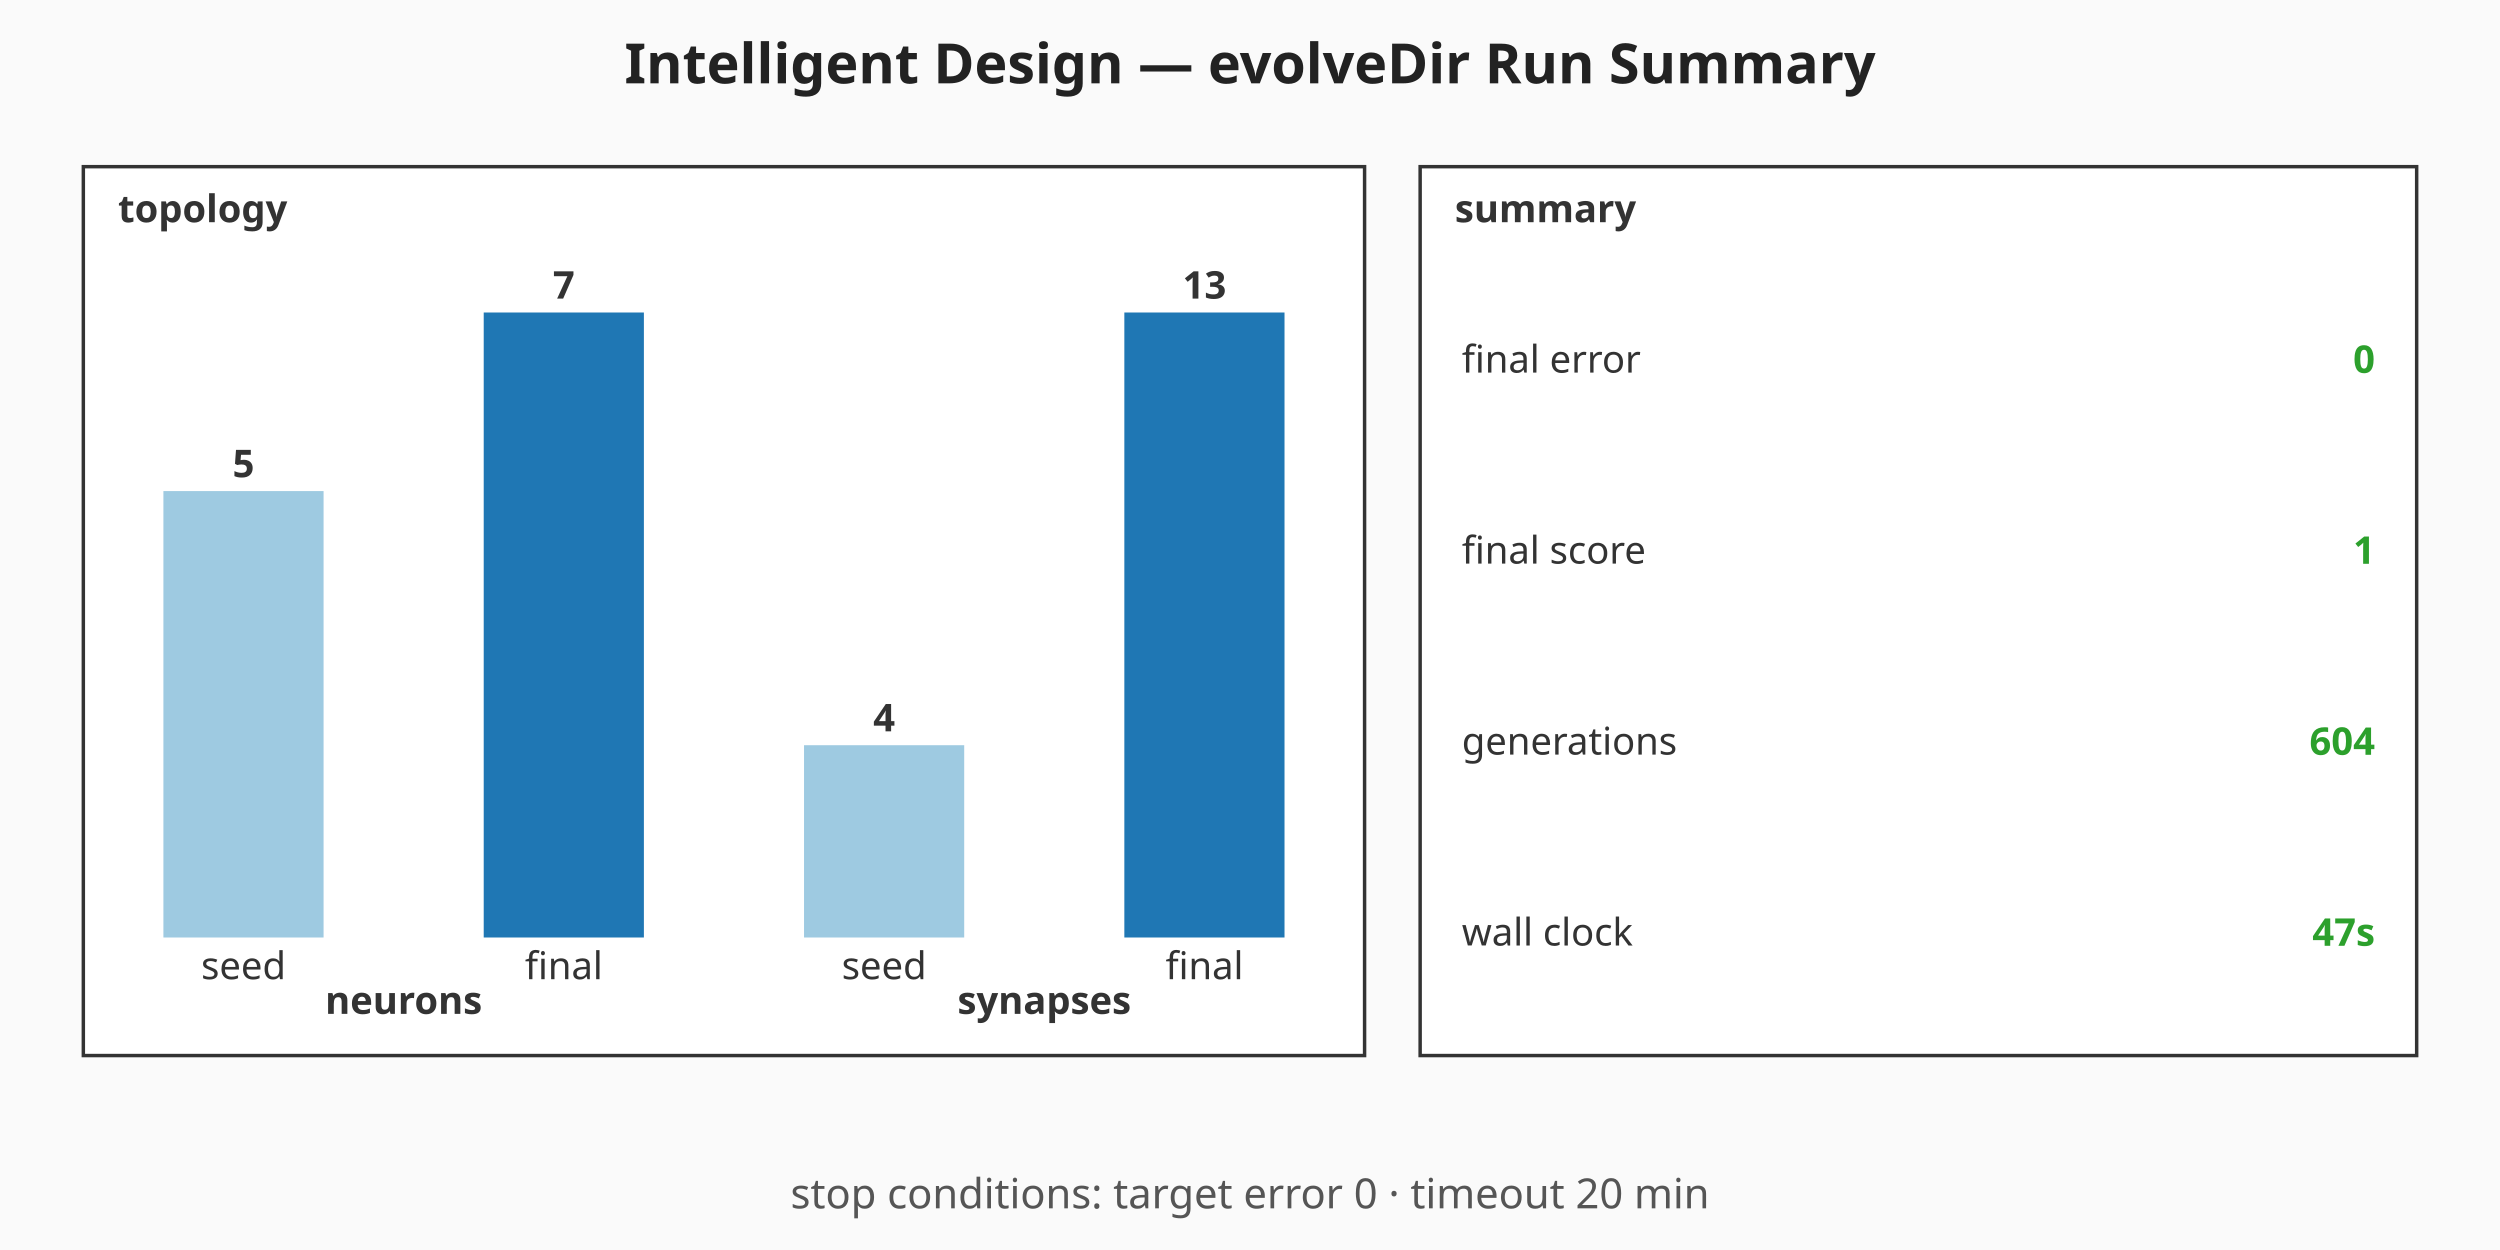
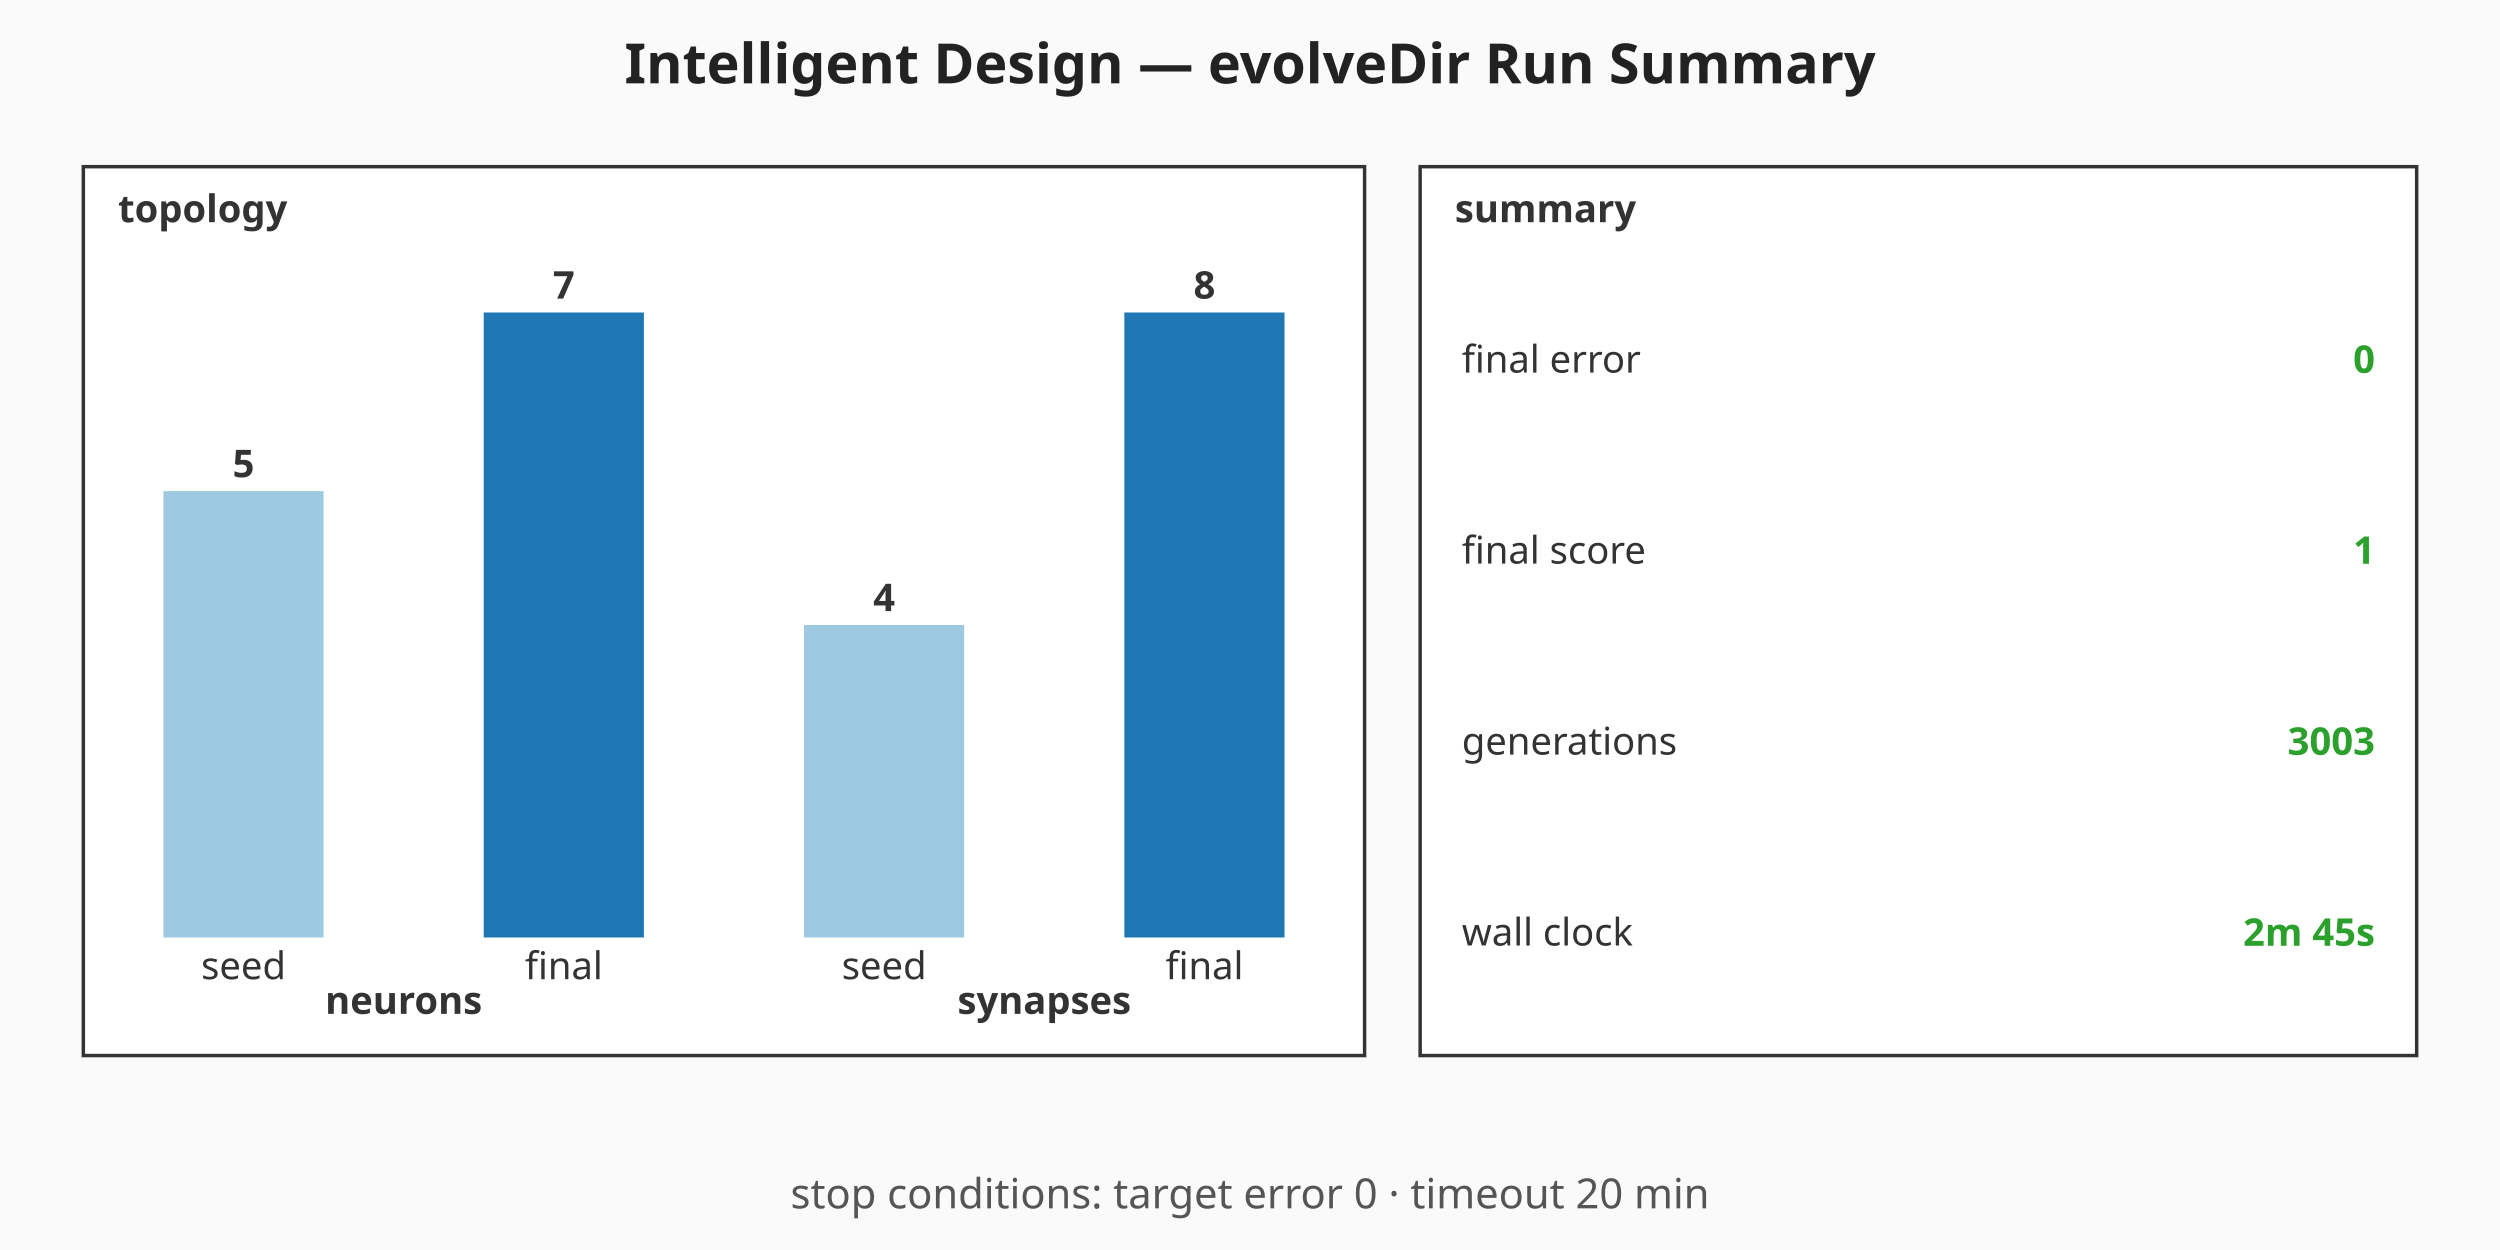
<svg xmlns="http://www.w3.org/2000/svg" viewBox="0 0 720 360" width="720" height="360" role="img" aria-label="Intelligent Design — evolveDir Run Summary summary chart">
  <rect width="720" height="360" fill="#fafafa" />
  <text x="360" y="24" text-anchor="middle" font-family="sans-serif" font-size="16" font-weight="bold" fill="#222">Intelligent Design — evolveDir Run Summary</text>
  <g class="topology" font-family="sans-serif" font-size="11" fill="#333">
    <rect x="24" y="48" width="369" height="256" fill="#ffffff" stroke="#333" stroke-width="1" />
    <text x="34" y="64" font-weight="bold">topology</text>
    <rect class="topo-bar topo-bar-seed-neurons" x="47.06" y="141.43" width="46.13" height="128.57" fill="#9ecae1" />
    <text x="70.13" y="137.43" text-anchor="middle" font-weight="bold">5</text>
    <text x="70.13" y="282" text-anchor="middle">seed</text>
    <rect class="topo-bar topo-bar-final-neurons" x="139.31" y="90" width="46.13" height="180" fill="#1f77b4" />
    <text x="162.38" y="86" text-anchor="middle" font-weight="bold">7</text>
    <text x="162.38" y="282" text-anchor="middle">final</text>
    <text x="116.25" y="292" text-anchor="middle" font-weight="bold">neurons</text>
-     <rect class="topo-bar topo-bar-seed-synapses" x="231.56" y="214.62" width="46.13" height="55.38" fill="#9ecae1" />
-     <text x="254.63" y="210.62" text-anchor="middle" font-weight="bold">4</text>
+     <rect class="topo-bar topo-bar-seed-synapses" x="231.56" y="180" width="46.13" height="90" fill="#9ecae1" />
+     <text x="254.63" y="176" text-anchor="middle" font-weight="bold">4</text>
    <text x="254.63" y="282" text-anchor="middle">seed</text>
    <rect class="topo-bar topo-bar-final-synapses" x="323.81" y="90" width="46.13" height="180" fill="#1f77b4" />
-     <text x="346.88" y="86" text-anchor="middle" font-weight="bold">13</text>
+     <text x="346.88" y="86" text-anchor="middle" font-weight="bold">8</text>
    <text x="346.88" y="282" text-anchor="middle">final</text>
    <text x="300.75" y="292" text-anchor="middle" font-weight="bold">synapses</text>
  </g>
  <g class="callouts" font-family="sans-serif" font-size="11" fill="#333">
    <rect x="409" y="48" width="287" height="256" fill="#ffffff" stroke="#333" stroke-width="1" />
    <text x="419" y="64" font-weight="bold">summary</text>
    <text class="callout-label" x="421" y="103.5" dominant-baseline="middle">final error</text>
    <text class="callout-value" x="684" y="103.5" text-anchor="end" dominant-baseline="middle" font-weight="bold" fill="#2ca02c">0</text>
    <text class="callout-label" x="421" y="158.5" dominant-baseline="middle">final score</text>
    <text class="callout-value" x="684" y="158.5" text-anchor="end" dominant-baseline="middle" font-weight="bold" fill="#2ca02c">1</text>
    <text class="callout-label" x="421" y="213.5" dominant-baseline="middle">generations</text>
-     <text class="callout-value" x="684" y="213.5" text-anchor="end" dominant-baseline="middle" font-weight="bold" fill="#2ca02c">604</text>
+     <text class="callout-value" x="684" y="213.5" text-anchor="end" dominant-baseline="middle" font-weight="bold" fill="#2ca02c">3003</text>
    <text class="callout-label" x="421" y="268.5" dominant-baseline="middle">wall clock</text>
-     <text class="callout-value" x="684" y="268.5" text-anchor="end" dominant-baseline="middle" font-weight="bold" fill="#2ca02c">47s</text>
+     <text class="callout-value" x="684" y="268.5" text-anchor="end" dominant-baseline="middle" font-weight="bold" fill="#2ca02c">2m 45s</text>
  </g>
  <g class="caption" font-family="sans-serif" font-size="12" fill="#555">
    <text x="360" y="348" text-anchor="middle">stop conditions: target error 0 · timeout 20 min</text>
  </g>
</svg>
